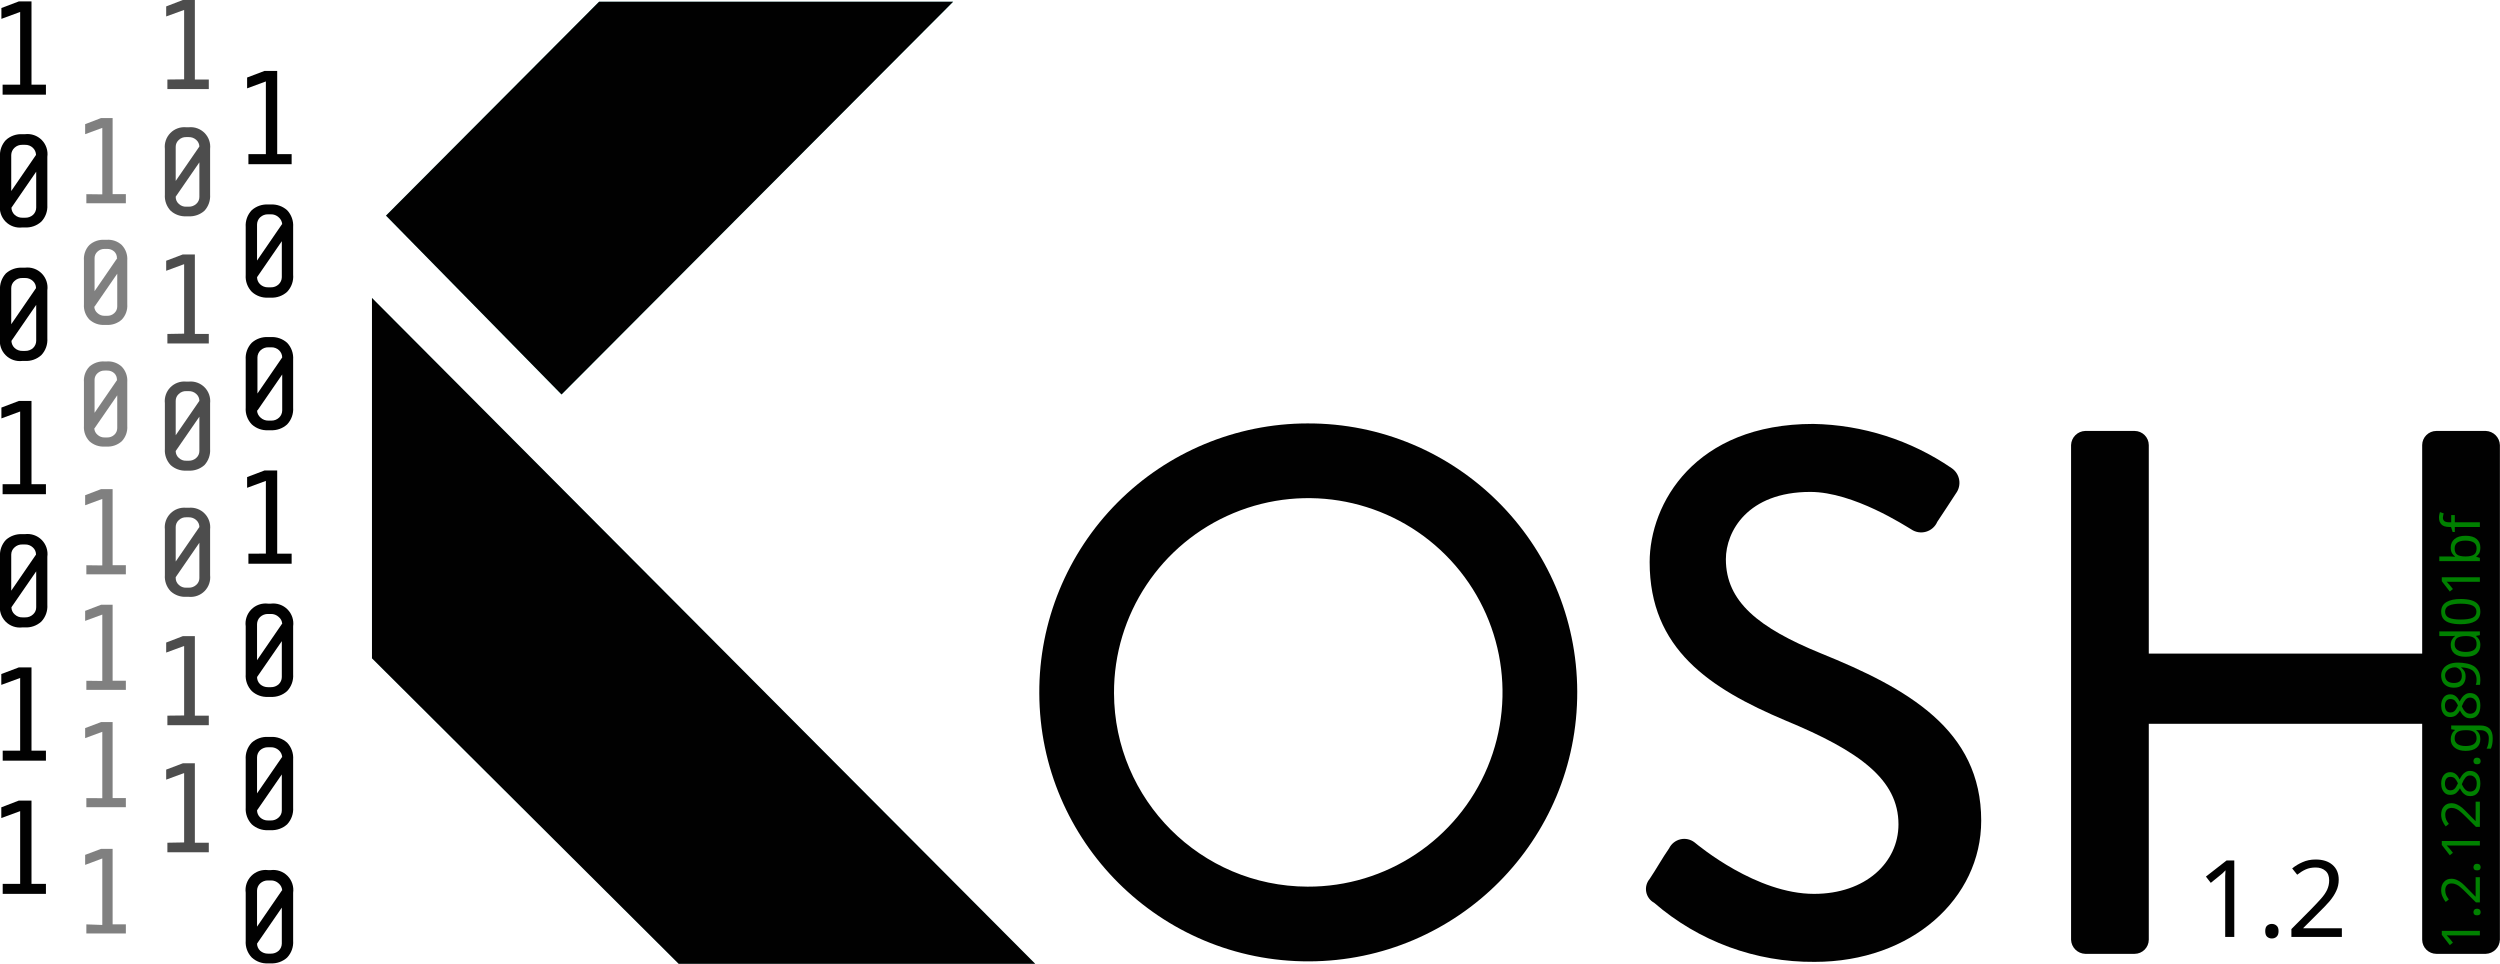
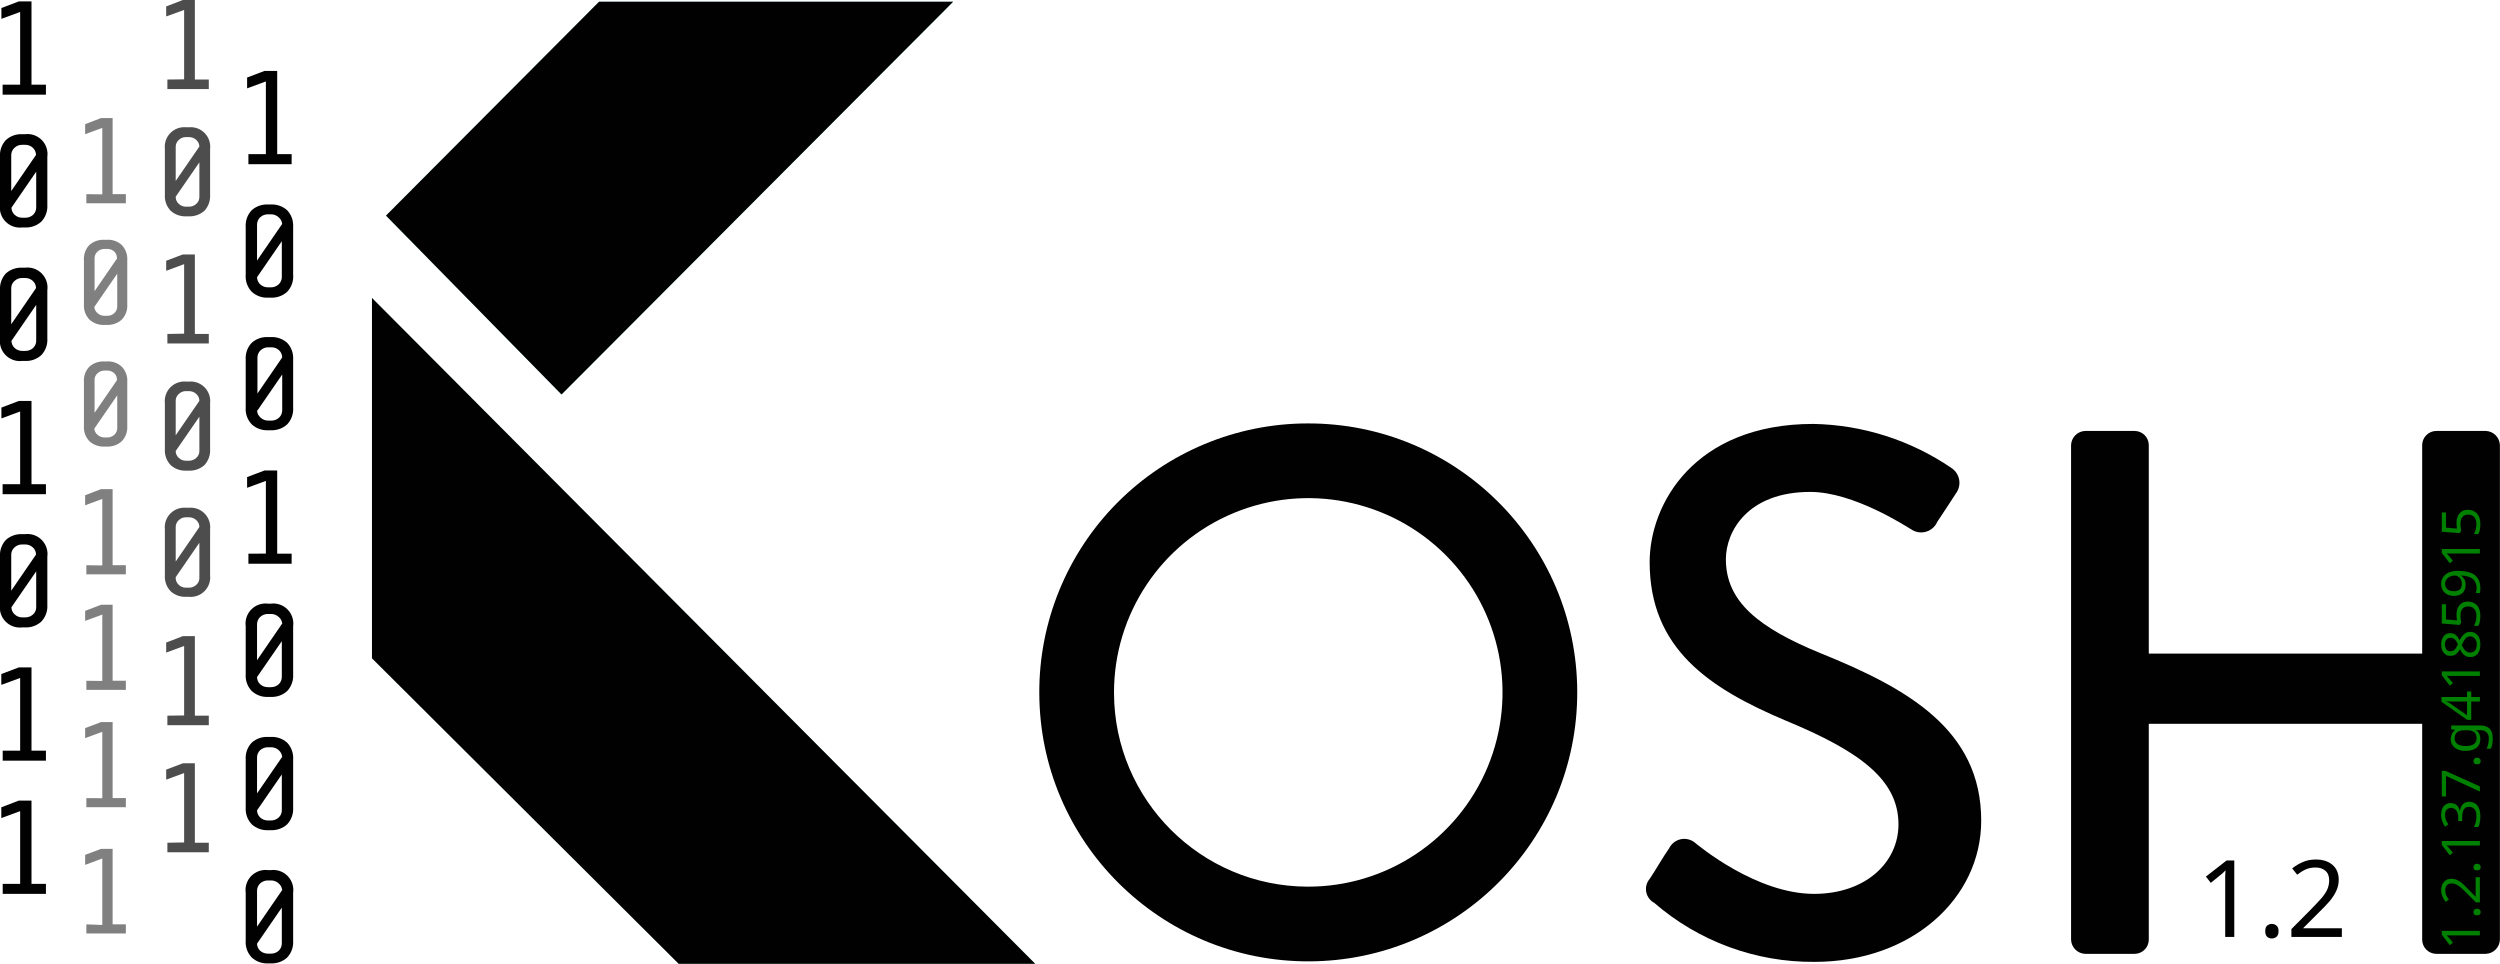
<svg xmlns="http://www.w3.org/2000/svg" viewBox="0 0 249.28 96.1" version="1.1" id="svg5833">
  <defs id="defs5750">
    <style id="style5748">.cls-1{isolation:isolate;}.cls-2,.cls-3,.cls-4,.cls-6{fill:#010101;}.cls-2,.cls-3,.cls-4,.cls-5{mix-blend-mode:multiply;}.cls-3{opacity:0.7;}.cls-4{opacity:0.5;}.cls-5{fill:#afdedc;}</style>
  </defs>
  <path class="cls-2" d="m 0.26,8.44 v 1 h 4.32 v -1 H 3.14 V 0.14 H 1.88 L 0.14,0.8 V 1.88 L 2.01,1.19 v 7.25 z" id="path5752" style="isolation:isolate;mix-blend-mode:multiply;fill:#010101" />
  <path class="cls-2" d="M 4.72,20.45 V 15.64 A 2,2 0 0 0 2.49,13.38 H 2.23 A 2.25,2.25 0 0 0 0.59,13.96 2.21,2.21 0 0 0 0,15.64 v 4.78 a 2,2 0 0 0 2.23,2.26 h 0.26 a 2.24,2.24 0 0 0 1.63,-0.58 2.21,2.21 0 0 0 0.6,-1.65 z m -1.13,-5 -2.47,3.6 v -3.6 a 1,1 0 0 1 0.32,-0.71 1.08,1.08 0 0 1 0.79,-0.3 h 0.26 a 1.09,1.09 0 0 1 0.79,0.3 1,1 0 0 1 0.31,0.68 z m -2.45,5.26 2.47,-3.59 v 3.59 A 1,1 0 0 1 3.3,21.42 1.13,1.13 0 0 1 2.51,21.71 H 2.25 A 1.11,1.11 0 0 1 1.46,21.42 1,1 0 0 1 1.14,20.71 Z" id="path5754" style="isolation:isolate;mix-blend-mode:multiply;fill:#010101" />
  <path class="cls-2" d="M 4.72,33.73 V 28.95 A 2,2 0 0 0 2.49,26.69 H 2.23 A 2.29,2.29 0 0 0 0.59,27.26 2.25,2.25 0 0 0 0,28.95 v 4.78 a 2,2 0 0 0 2.23,2.26 h 0.26 a 2.24,2.24 0 0 0 1.63,-0.58 2.21,2.21 0 0 0 0.6,-1.68 z m -1.13,-5 -2.47,3.6 v -3.6 a 0.94,0.94 0 0 1 0.32,-0.71 1.08,1.08 0 0 1 0.79,-0.3 h 0.26 a 1.09,1.09 0 0 1 0.79,0.3 0.93,0.93 0 0 1 0.31,0.68 z M 1.14,33.99 3.61,30.4 v 3.59 A 1,1 0 0 1 3.3,34.7 1.13,1.13 0 0 1 2.51,34.99 H 2.25 A 1.11,1.11 0 0 1 1.46,34.7 1,1 0 0 1 1.14,33.99 Z" id="path5756" style="isolation:isolate;mix-blend-mode:multiply;fill:#010101" />
  <path class="cls-2" d="m 0.26,48.28 v 1 h 4.32 v -1 H 3.14 v -8.3 H 1.88 l -1.74,0.66 v 1.08 l 1.87,-0.69 v 7.25 z" id="path5758" style="isolation:isolate;mix-blend-mode:multiply;fill:#010101" />
  <path class="cls-2" d="M 4.72,60.3 V 55.52 A 2,2 0 0 0 2.49,53.26 H 2.23 A 2.29,2.29 0 0 0 0.59,53.83 2.23,2.23 0 0 0 0,55.52 v 4.78 a 2,2 0 0 0 2.23,2.26 h 0.26 a 2.24,2.24 0 0 0 1.63,-0.58 2.21,2.21 0 0 0 0.6,-1.68 z m -1.13,-5 -2.47,3.6 v -3.6 a 0.94,0.94 0 0 1 0.32,-0.71 1.08,1.08 0 0 1 0.79,-0.3 h 0.26 a 1.09,1.09 0 0 1 0.79,0.3 0.93,0.93 0 0 1 0.31,0.68 z m -2.45,5.25 2.47,-3.58 v 3.58 A 0.93,0.93 0 0 1 3.3,61.26 1.09,1.09 0 0 1 2.51,61.56 H 2.25 A 1.08,1.08 0 0 1 1.46,61.26 0.94,0.94 0 0 1 1.14,60.55 Z" id="path5760" style="isolation:isolate;mix-blend-mode:multiply;fill:#010101" />
  <path class="cls-2" d="m 0.27,74.85 v 1 h 4.31 v -1 H 3.14 v -8.3 H 1.87 l -1.74,0.66 v 1.08 L 2.01,67.6 v 7.25 z" id="path5762" style="isolation:isolate;mix-blend-mode:multiply;fill:#010101" />
  <path class="cls-2" d="m 0.27,88.13 v 1 h 4.31 v -1 H 3.14 v -8.3 H 1.87 L 0.13,80.5 v 1.07 l 1.88,-0.69 v 7.25 z" id="path5764" style="isolation:isolate;mix-blend-mode:multiply;fill:#010101" />
  <path class="cls-2" d="m 24.77,15.37 v 1 h 4.31 v -1 h -1.44 v -8.3 h -1.26 l -1.74,0.66 v 1.08 l 1.87,-0.69 v 7.25 z" id="path5766" style="isolation:isolate;mix-blend-mode:multiply;fill:#010101" />
  <path class="cls-2" d="M 29.23,27.38 V 22.64 A 2.21,2.21 0 0 0 28.63,20.96 2.26,2.26 0 0 0 27,20.39 h -0.27 a 2.26,2.26 0 0 0 -1.63,0.57 2.21,2.21 0 0 0 -0.6,1.68 v 4.78 a 2.18,2.18 0 0 0 0.61,1.68 2.22,2.22 0 0 0 1.62,0.58 H 27 a 2.26,2.26 0 0 0 1.63,-0.58 2.21,2.21 0 0 0 0.6,-1.72 z m -1.13,-5 -2.47,3.6 v -3.6 a 1,1 0 0 1 0.31,-0.71 1.11,1.11 0 0 1 0.79,-0.3 H 27 a 1.09,1.09 0 0 1 0.79,0.3 1,1 0 0 1 0.35,0.68 z m -2.47,5.26 2.47,-3.59 v 3.59 a 1,1 0 0 1 -0.31,0.71 1.09,1.09 0 0 1 -0.79,0.3 h -0.27 a 1.11,1.11 0 0 1 -0.79,-0.3 1,1 0 0 1 -0.31,-0.71 z" id="path5768" style="isolation:isolate;mix-blend-mode:multiply;fill:#010101" />
  <path class="cls-2" d="M 29.23,40.64 V 35.86 A 2.21,2.21 0 0 0 28.63,34.18 2.26,2.26 0 0 0 27,33.61 h -0.27 a 2.26,2.26 0 0 0 -1.63,0.57 2.21,2.21 0 0 0 -0.6,1.68 v 4.78 a 2.18,2.18 0 0 0 0.61,1.68 2.22,2.22 0 0 0 1.62,0.58 H 27 a 2.26,2.26 0 0 0 1.63,-0.58 2.21,2.21 0 0 0 0.6,-1.68 z m -1.09,-5 -2.47,3.6 v -3.6 a 1,1 0 0 1 0.31,-0.71 1.11,1.11 0 0 1 0.79,-0.3 h 0.27 a 1.09,1.09 0 0 1 0.79,0.3 1,1 0 0 1 0.31,0.71 z m -2.47,5.29 2.47,-3.59 v 3.59 a 1,1 0 0 1 -0.31,0.71 1.09,1.09 0 0 1 -0.79,0.3 h -0.27 a 1.11,1.11 0 0 1 -0.79,-0.3 1,1 0 0 1 -0.35,-0.72 z" id="path5770" style="isolation:isolate;mix-blend-mode:multiply;fill:#010101" />
  <path class="cls-2" d="m 24.77,55.21 v 1 h 4.31 v -1 h -1.44 v -8.3 h -1.26 l -1.74,0.66 v 1.07 l 1.87,-0.69 v 7.25 z" id="path5772" style="isolation:isolate;mix-blend-mode:multiply;fill:#010101" />
  <path class="cls-2" d="M 29.23,67.23 V 62.45 A 2,2 0 0 0 27,60.19 h -0.27 a 2,2 0 0 0 -2.23,2.26 v 4.78 a 2.18,2.18 0 0 0 0.61,1.68 2.22,2.22 0 0 0 1.62,0.58 H 27 a 2.26,2.26 0 0 0 1.63,-0.58 2.21,2.21 0 0 0 0.6,-1.68 z m -1.13,-5 -2.47,3.6 v -3.6 a 1,1 0 0 1 0.31,-0.71 1.11,1.11 0 0 1 0.79,-0.3 H 27 a 1.09,1.09 0 0 1 0.79,0.3 0.93,0.93 0 0 1 0.35,0.68 z m -2.47,5.28 2.47,-3.58 v 3.58 A 1,1 0 0 1 27.79,68.23 1.13,1.13 0 0 1 27,68.52 h -0.27 a 1.15,1.15 0 0 1 -0.79,-0.29 1,1 0 0 1 -0.31,-0.75 z" id="path5774" style="isolation:isolate;mix-blend-mode:multiply;fill:#010101" />
  <path class="cls-2" d="M 29.23,80.52 V 75.74 A 2.22,2.22 0 0 0 28.63,74.05 2.26,2.26 0 0 0 27,73.48 h -0.27 a 2.26,2.26 0 0 0 -1.63,0.57 2.22,2.22 0 0 0 -0.6,1.69 v 4.78 a 2.21,2.21 0 0 0 0.61,1.68 2.26,2.26 0 0 0 1.62,0.58 H 27 a 2.3,2.3 0 0 0 1.63,-0.58 2.24,2.24 0 0 0 0.6,-1.68 z m -1.13,-5 -2.47,3.59 v -3.59 a 1,1 0 0 1 0.31,-0.72 1.15,1.15 0 0 1 0.79,-0.29 H 27 a 1.13,1.13 0 0 1 0.79,0.29 1,1 0 0 1 0.35,0.69 z m -2.47,5.28 2.47,-3.58 v 3.58 a 0.93,0.93 0 0 1 -0.31,0.71 1.09,1.09 0 0 1 -0.79,0.3 h -0.27 a 1.11,1.11 0 0 1 -0.79,-0.3 1,1 0 0 1 -0.31,-0.74 z" id="path5776" style="isolation:isolate;mix-blend-mode:multiply;fill:#010101" />
  <path class="cls-2" d="M 29.23,93.8 V 89.02 A 2,2 0 0 0 27,86.76 h -0.27 a 2,2 0 0 0 -2.23,2.26 v 4.78 a 2.18,2.18 0 0 0 0.61,1.68 2.22,2.22 0 0 0 1.62,0.58 H 27 a 2.26,2.26 0 0 0 1.63,-0.58 2.21,2.21 0 0 0 0.6,-1.68 z m -1.13,-5 -2.47,3.6 v -3.6 a 1,1 0 0 1 0.31,-0.71 1.11,1.11 0 0 1 0.79,-0.3 H 27 a 1.09,1.09 0 0 1 0.79,0.3 1,1 0 0 1 0.35,0.68 z m -2.47,5.29 2.47,-3.59 v 3.59 A 1,1 0 0 1 27.79,94.8 1.13,1.13 0 0 1 27,95.09 H 26.73 A 1.15,1.15 0 0 1 25.94,94.8 1,1 0 0 1 25.63,94.06 Z" id="path5778" style="isolation:isolate;mix-blend-mode:multiply;fill:#010101" />
  <path class="cls-3" d="m 16.69,7.93 v 0.95 h 4.13 V 7.93 H 19.43 V 0 h -1.2 l -1.66,0.64 v 1 l 1.79,-0.65 v 6.92 z" id="path5780" style="opacity:0.7;isolation:isolate;mix-blend-mode:multiply;fill:#010101" />
  <path class="cls-3" d="m 20.95,19.41 v -4.56 a 1.95,1.95 0 0 0 -2.13,-2.16 h -0.25 a 1.95,1.95 0 0 0 -2.13,2.16 v 4.56 a 2.12,2.12 0 0 0 0.58,1.61 2.17,2.17 0 0 0 1.55,0.55 h 0.25 a 2.2,2.2 0 0 0 1.56,-0.55 2.15,2.15 0 0 0 0.57,-1.61 z m -1.07,-4.8 -2.36,3.43 v -3.4 a 0.9,0.9 0 0 1 0.3,-0.68 1,1 0 0 1 0.75,-0.29 h 0.25 a 1.06,1.06 0 0 1 0.76,0.29 0.9,0.9 0 0 1 0.3,0.68 z m -2.36,5 2.36,-3.42 v 3.45 a 0.9,0.9 0 0 1 -0.3,0.68 1.06,1.06 0 0 1 -0.76,0.29 h -0.25 a 1,1 0 0 1 -0.75,-0.29 0.9,0.9 0 0 1 -0.3,-0.68 z" id="path5782" style="opacity:0.7;isolation:isolate;mix-blend-mode:multiply;fill:#010101" />
  <path class="cls-3" d="m 16.69,33.3 v 0.95 h 4.13 V 33.3 h -1.39 v -7.93 h -1.2 L 16.57,26 v 1 l 1.79,-0.66 v 6.93 z" id="path5784" style="opacity:0.7;isolation:isolate;mix-blend-mode:multiply;fill:#010101" />
  <path class="cls-3" d="m 20.95,44.77 v -4.56 a 1.95,1.95 0 0 0 -2.13,-2.16 h -0.25 a 1.95,1.95 0 0 0 -2.13,2.16 v 4.56 a 2.12,2.12 0 0 0 0.58,1.61 2.17,2.17 0 0 0 1.55,0.55 h 0.25 a 2.2,2.2 0 0 0 1.56,-0.55 2.15,2.15 0 0 0 0.57,-1.61 z m -1.07,-4.8 -2.36,3.43 v -3.43 a 0.9,0.9 0 0 1 0.3,-0.68 1,1 0 0 1 0.75,-0.29 h 0.25 a 1.06,1.06 0 0 1 0.76,0.29 0.9,0.9 0 0 1 0.3,0.68 z m -2.36,5 2.36,-3.42 v 3.42 a 0.9,0.9 0 0 1 -0.3,0.68 1.06,1.06 0 0 1 -0.76,0.29 h -0.25 a 1,1 0 0 1 -0.75,-0.29 0.9,0.9 0 0 1 -0.3,-0.64 z" id="path5786" style="opacity:0.7;isolation:isolate;mix-blend-mode:multiply;fill:#010101" />
  <path class="cls-3" d="m 16.69,71.36 v 0.95 h 4.13 v -0.95 h -1.39 v -7.93 h -1.2 l -1.66,0.64 v 1 l 1.79,-0.66 v 6.93 z" id="path5788" style="opacity:0.7;isolation:isolate;mix-blend-mode:multiply;fill:#010101" />
  <path class="cls-3" d="m 20.95,57.35 v -4.56 a 1.95,1.95 0 0 0 -2.13,-2.16 h -0.25 a 1.95,1.95 0 0 0 -2.13,2.16 v 4.56 a 2.1,2.1 0 0 0 0.58,1.61 2.13,2.13 0 0 0 1.55,0.55 h 0.25 a 1.95,1.95 0 0 0 2.13,-2.16 z m -1.07,-4.8 -2.36,3.44 v -3.44 a 0.91,0.91 0 0 1 0.3,-0.68 1,1 0 0 1 0.75,-0.29 h 0.25 a 1.06,1.06 0 0 1 0.76,0.29 0.91,0.91 0 0 1 0.3,0.68 z m -2.36,5 2.36,-3.43 v 3.52 a 0.89,0.89 0 0 1 -0.3,0.67 1.06,1.06 0 0 1 -0.76,0.29 h -0.25 a 1,1 0 0 1 -0.75,-0.29 0.89,0.89 0 0 1 -0.3,-0.67 z" id="path5790" style="opacity:0.7;isolation:isolate;mix-blend-mode:multiply;fill:#010101" />
  <path class="cls-3" d="m 16.69,84.03 v 0.95 h 4.13 v -0.95 h -1.39 v -7.92 h -1.2 l -1.66,0.63 v 1 l 1.79,-0.66 V 84 Z" id="path5792" style="opacity:0.7;isolation:isolate;mix-blend-mode:multiply;fill:#010101" />
  <path class="cls-4" d="m 8.61,19.36 v 0.91 h 3.94 v -0.91 h -1.32 v -7.59 h -1.15 l -1.59,0.61 v 1 l 1.71,-0.63 v 6.63 z" id="path5794" style="opacity:0.5;isolation:isolate;mix-blend-mode:multiply;fill:#010101" />
  <path class="cls-4" d="m 12.69,30.34 v -4.37 a 2,2 0 0 0 -0.55,-1.54 2,2 0 0 0 -1.49,-0.52 h -0.24 a 2.09,2.09 0 0 0 -1.5,0.52 2,2 0 0 0 -0.54,1.54 v 4.37 a 2,2 0 0 0 0.55,1.53 2.07,2.07 0 0 0 1.49,0.53 h 0.24 a 2.09,2.09 0 0 0 1.49,-0.53 2,2 0 0 0 0.55,-1.53 z m -1,-4.6 -2.26,3.29 v -3.29 a 0.87,0.87 0 0 1 0.29,-0.65 1,1 0 0 1 0.72,-0.27 h 0.24 a 1,1 0 0 1 0.72,0.27 0.87,0.87 0 0 1 0.26,0.65 z m -2.26,4.83 2.26,-3.28 v 3.28 a 0.87,0.87 0 0 1 -0.29,0.65 1,1 0 0 1 -0.72,0.27 H 10.44 A 1,1 0 0 1 9.72,31.22 0.87,0.87 0 0 1 9.4,30.57 Z" id="path5796" style="opacity:0.5;isolation:isolate;mix-blend-mode:multiply;fill:#010101" />
  <path class="cls-4" d="m 8.61,67.88 v 0.91 h 3.94 V 67.88 H 11.23 V 60.3 h -1.15 l -1.59,0.61 v 1 l 1.71,-0.63 v 6.62 z" id="path5798" style="opacity:0.5;isolation:isolate;mix-blend-mode:multiply;fill:#010101" />
  <path class="cls-4" d="m 8.61,92.17 v 0.91 h 3.94 v -0.91 h -1.32 v -7.53 h -1.15 l -1.59,0.6 v 1 L 10.2,85.6 v 6.63 z" id="path5800" style="opacity:0.5;isolation:isolate;mix-blend-mode:multiply;fill:#010101" />
  <path class="cls-4" d="m 8.61,56.36 v 0.91 h 3.94 v -0.91 h -1.32 v -7.59 h -1.15 l -1.59,0.61 v 1 l 1.71,-0.63 v 6.63 z" id="path5802" style="opacity:0.5;isolation:isolate;mix-blend-mode:multiply;fill:#010101" />
  <path class="cls-4" d="M 12.69,42.47 V 38.1 a 2,2 0 0 0 -0.55,-1.54 2,2 0 0 0 -1.49,-0.52 h -0.24 a 2.09,2.09 0 0 0 -1.5,0.52 2,2 0 0 0 -0.54,1.54 v 4.37 a 2,2 0 0 0 0.55,1.53 2.07,2.07 0 0 0 1.49,0.53 h 0.24 A 2.09,2.09 0 0 0 12.14,44 2,2 0 0 0 12.69,42.47 Z m -1,-4.6 -2.26,3.29 v -3.29 a 0.87,0.87 0 0 1 0.29,-0.65 1,1 0 0 1 0.72,-0.27 h 0.24 a 1,1 0 0 1 0.72,0.27 0.87,0.87 0 0 1 0.26,0.65 z m -2.26,4.83 2.26,-3.28 v 3.28 a 0.89,0.89 0 0 1 -0.29,0.65 1,1 0 0 1 -0.72,0.27 H 10.44 A 1,1 0 0 1 9.72,43.35 0.89,0.89 0 0 1 9.4,42.7 Z" id="path5804" style="opacity:0.5;isolation:isolate;mix-blend-mode:multiply;fill:#010101" />
  <path class="cls-4" d="m 8.61,79.58 v 0.91 h 3.94 V 79.58 H 11.23 V 72 h -1.15 l -1.59,0.6 v 1 l 1.71,-0.63 v 6.62 z" id="path5806" style="opacity:0.5;isolation:isolate;mix-blend-mode:multiply;fill:#010101" />
  <polygon class="cls-5" points="37.09,29.71 37.09,65.64 67.67,96.1 103.22,96.1 " id="polygon5808" style="isolation:isolate;mix-blend-mode:multiply;fill:#afdedc" />
  <polygon class="cls-5" points="55.99,39.33 95.04,0.17 59.74,0.17 38.49,21.5 " id="polygon5810" style="isolation:isolate;mix-blend-mode:multiply;fill:#afdedc" />
  <polygon class="cls-5" points="55.99,39.33 95.04,0.17 59.74,0.17 38.49,21.5 " id="polygon5812" style="isolation:isolate;mix-blend-mode:multiply;fill:#afdedc" />
  <polygon class="cls-6" points="55.99,39.33 95.04,0.17 59.74,0.17 38.49,21.5 " id="polygon5814" style="isolation:isolate;fill:#010101" />
  <polygon class="cls-6" points="37.09,29.71 37.09,65.64 67.67,96.1 103.22,96.1 " id="polygon5816" style="isolation:isolate;fill:#010101" />
  <path class="cls-6" d="m 130.37,42.22 a 26.82,26.82 0 1 1 -26.74,26.9 26.78,26.78 0 0 1 26.74,-26.9 z m 0,46.19 a 19.37,19.37 0 1 0 -19.29,-19.29 19.36,19.36 0 0 0 19.29,19.29 z" id="path5818" style="isolation:isolate;fill:#010101" />
  <path class="cls-6" d="m 164.49,87.64 c 0.67,-1 1.27,-2.09 1.94,-3.05 a 1.68,1.68 0 0 1 2.53,-0.6 c 0.45,0.37 6.19,5.14 11.92,5.14 5.14,0 8.42,-3.13 8.42,-6.93 0,-4.47 -3.88,-7.3 -11.25,-10.35 -7.6,-3.21 -13.56,-7.15 -13.56,-15.8 0,-5.81 4.47,-13.78 16.32,-13.78 a 25.25,25.25 0 0 1 13.78,4.4 1.77,1.77 0 0 1 0.44,2.53 c -0.59,0.9 -1.26,1.94 -1.86,2.83 a 1.75,1.75 0 0 1 -2.6,0.75 c -0.53,-0.3 -5.74,-3.73 -10.06,-3.73 -6.26,0 -8.42,3.95 -8.42,6.71 0,4.24 3.28,6.85 9.46,9.38 8.64,3.5 16,7.6 16,16.69 0,7.75 -6.93,14.08 -16.61,14.08 a 24.11,24.11 0 0 1 -16,-5.89 1.56,1.56 0 0 1 -0.45,-2.38 z" id="path5820" style="isolation:isolate;fill:#010101" />
  <path class="cls-6" d="m 206.51,44.38 a 1.46,1.46 0 0 1 1.42,-1.41 h 4.91 a 1.42,1.42 0 0 1 1.42,1.41 v 20.79 h 27.26 V 44.38 a 1.42,1.42 0 0 1 1.42,-1.41 h 4.92 a 1.46,1.46 0 0 1 1.41,1.41 V 93.7 a 1.46,1.46 0 0 1 -1.41,1.41 h -4.92 A 1.42,1.42 0 0 1 241.52,93.7 V 72.17 H 214.26 V 93.7 a 1.42,1.42 0 0 1 -1.42,1.41 h -4.91 a 1.46,1.46 0 0 1 -1.42,-1.41 z" id="path5822" style="isolation:isolate;fill:#010101" />
  <text xml:space="preserve" style="font-style:normal;font-weight:normal;font-size:40px;line-height:1.25;font-family:sans-serif;letter-spacing:0px;word-spacing:0px;fill:#010101;fill-opacity:1;stroke:none;" x="219.004" y="93.422" id="text4318">
    <tspan id="tspan4316" x="219.004" y="93.422" style="font-style:normal;font-variant:normal;font-weight:normal;font-stretch:normal;font-size:10.667px;font-family:sans-serif;-inkscape-font-specification:'sans-serif, Normal';font-variant-ligatures:normal;font-variant-caps:normal;font-variant-numeric:normal;font-feature-settings:normal;text-align:start;writing-mode:lr-tb;text-anchor:start;fill:#010101;fill-opacity:1;">1.2</tspan>
  </text>
  <text xml:space="preserve" style="font-style:normal;font-weight:normal;font-size:40px;line-height:1.25;font-family:sans-serif;letter-spacing:0px;word-spacing:0px;fill:#000000;fill-opacity:1;stroke:none" x="-94.71" y="247.271" id="text4402" transform="rotate(-90)">
-     <tspan id="tspan4400" x="-94.71" y="247.271" style="font-style:normal;font-variant:normal;font-weight:normal;font-stretch:normal;font-size:5.333px;font-family:sans-serif;-inkscape-font-specification:'sans-serif, Normal';font-variant-ligatures:normal;font-variant-caps:normal;font-variant-numeric:normal;font-feature-settings:normal;text-align:start;writing-mode:lr-tb;text-anchor:start;fill:#008000">1.2.128.g89d01bf </tspan>
+     <tspan id="tspan4400" x="-94.71" y="247.271" style="font-style:normal;font-variant:normal;font-weight:normal;font-stretch:normal;font-size:5.333px;font-family:sans-serif;-inkscape-font-specification:'sans-serif, Normal';font-variant-ligatures:normal;font-variant-caps:normal;font-variant-numeric:normal;font-feature-settings:normal;text-align:start;writing-mode:lr-tb;text-anchor:start;fill:#008000">1.2.137.g4185915 </tspan>
  </text>
</svg>
